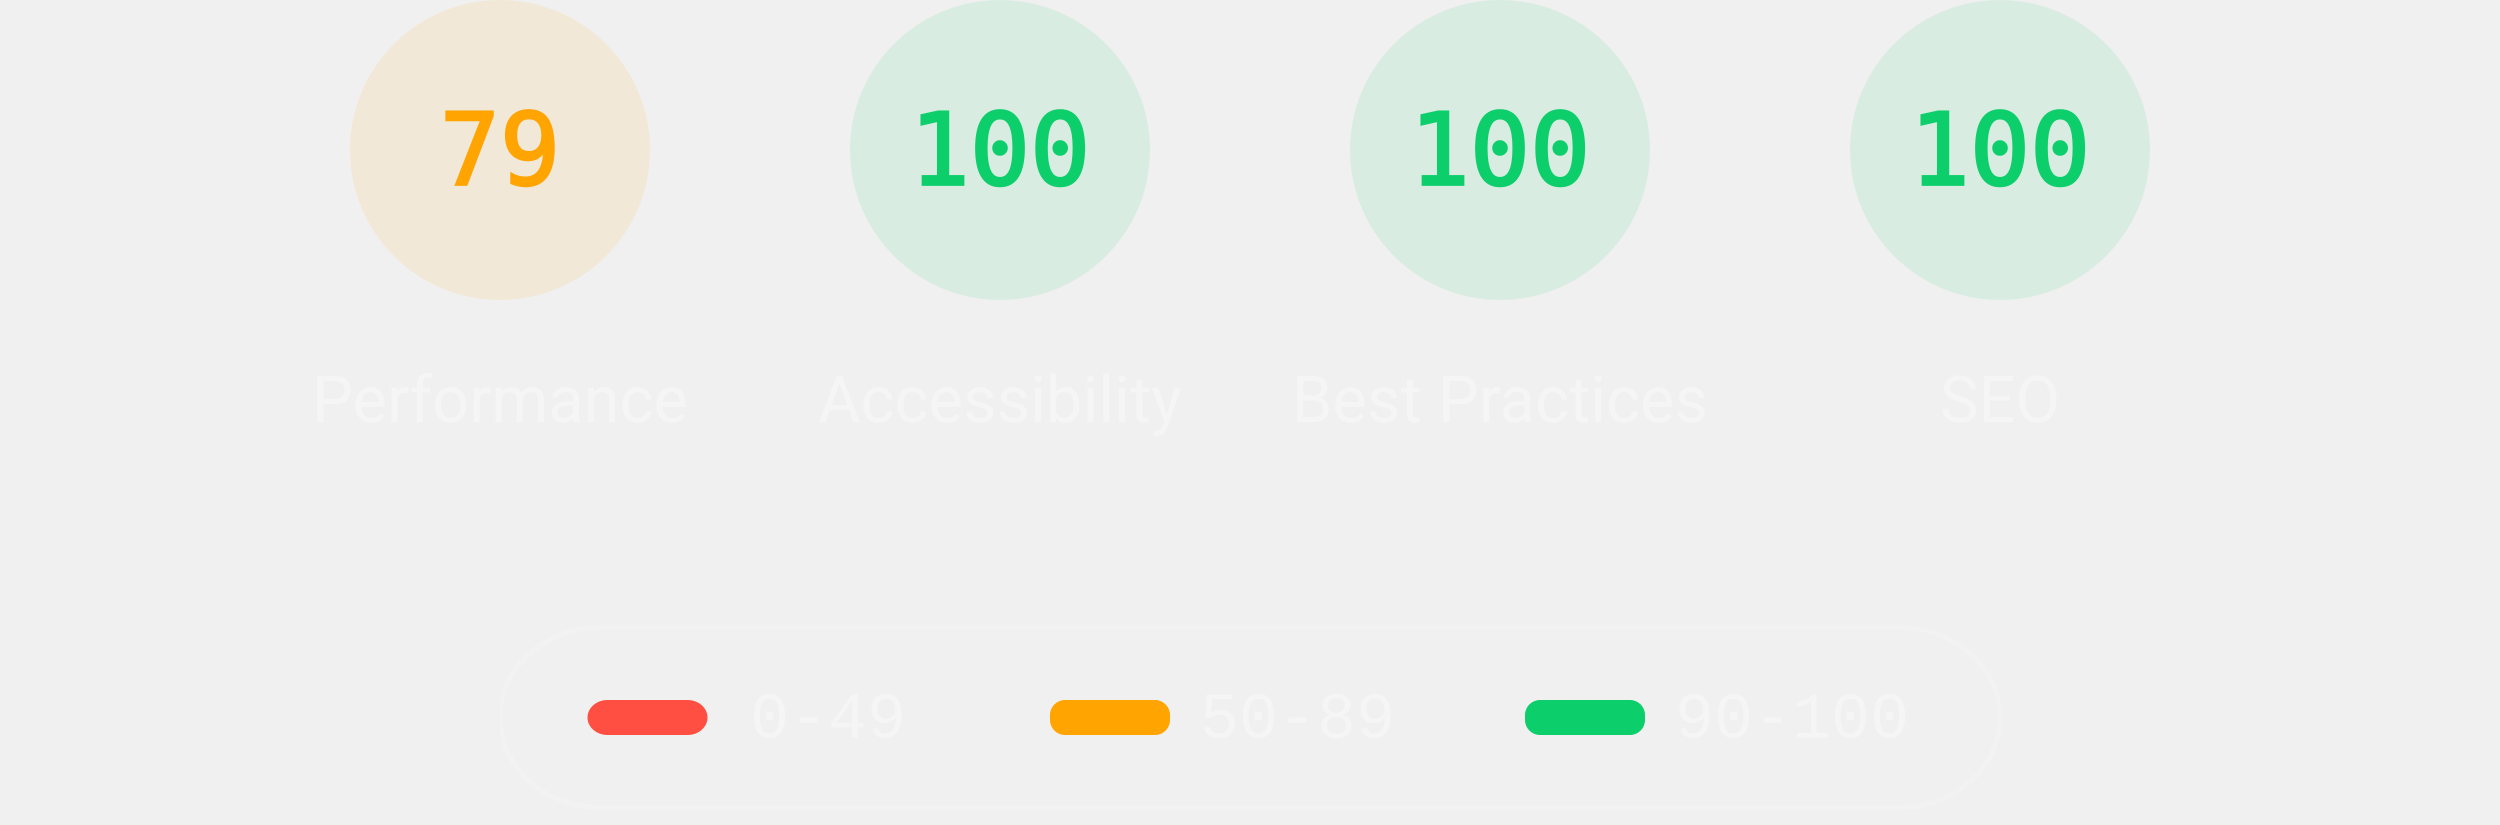
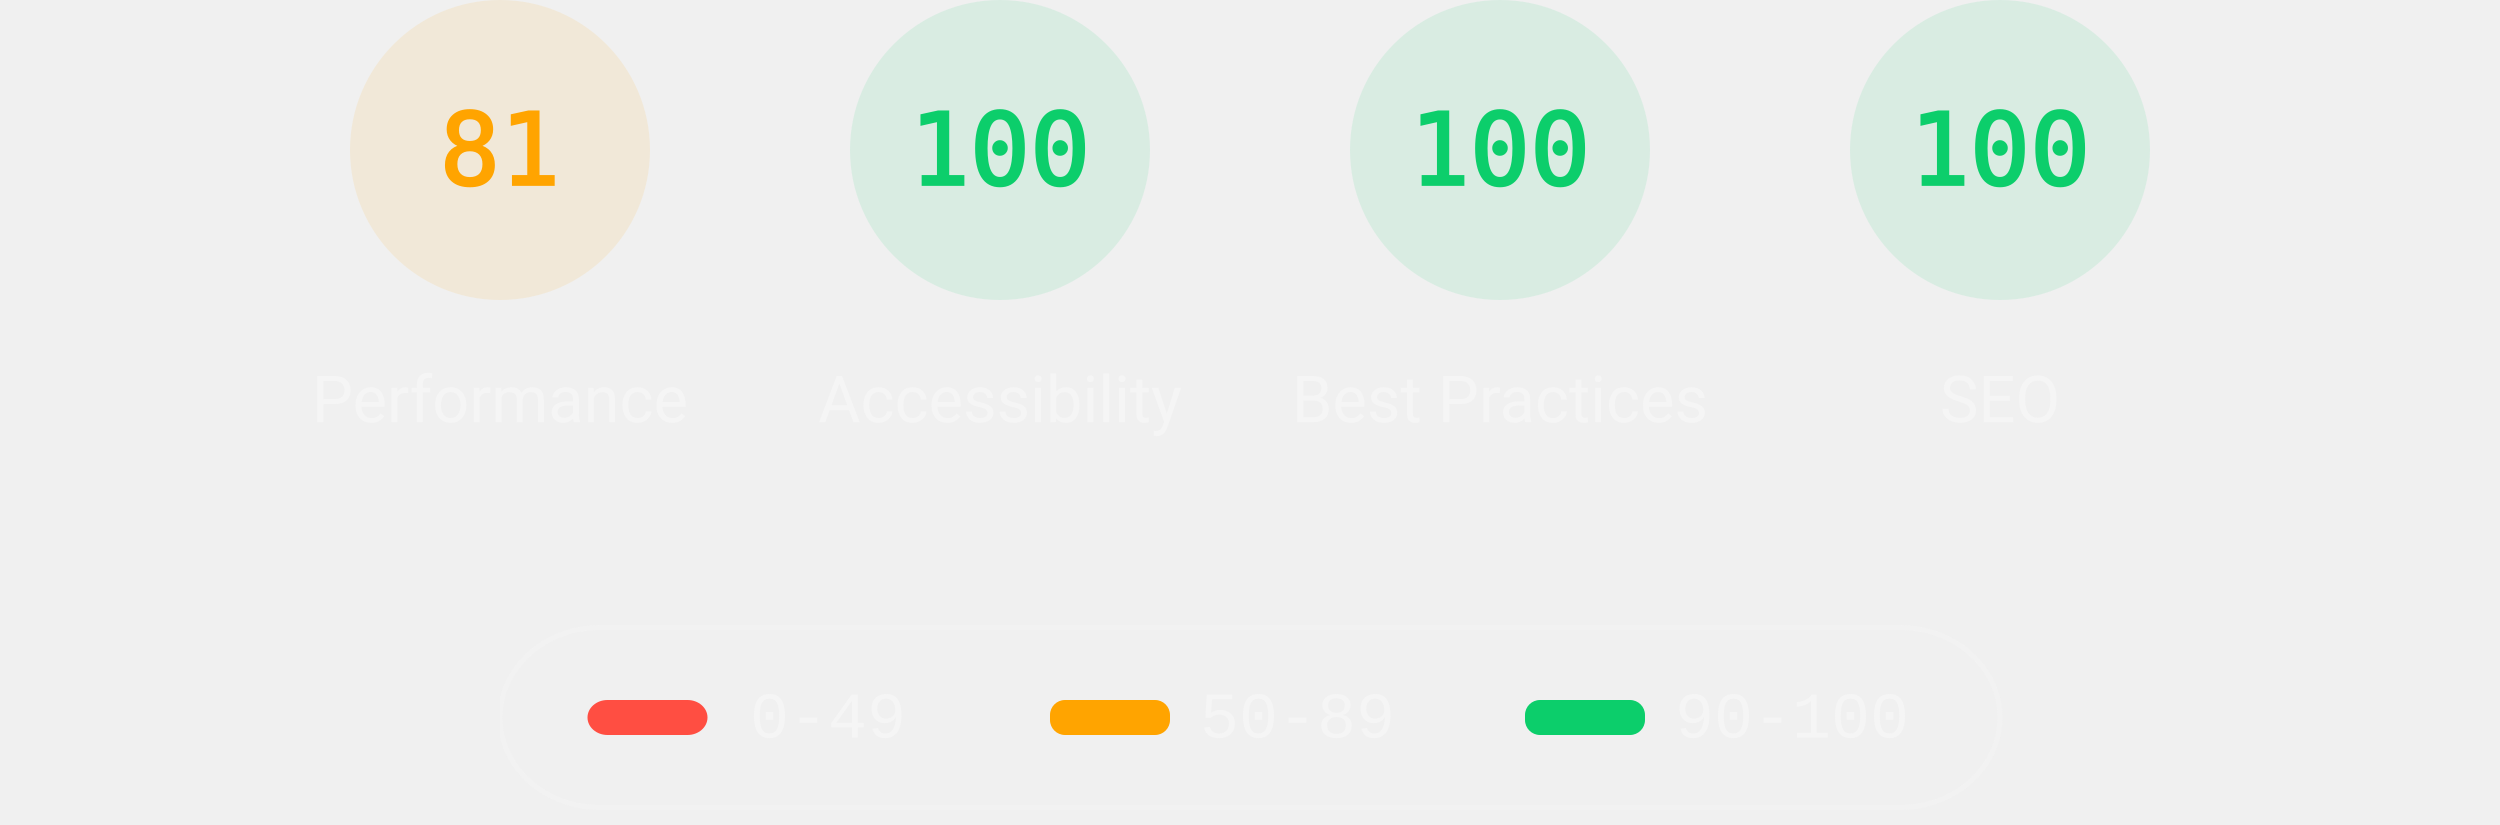
<svg xmlns="http://www.w3.org/2000/svg" class="theme--dark" fill="none" width="1000" height="330">
  <style>
			.gauge-base {
				opacity: 0.1
			}

			.gauge-arc {
				fill: none;
				animation-delay: 250ms;
				stroke-linecap: round;
				transform: rotate(-90deg);
				transform-origin: 100px 60px;
				animation: load-gauge 1s ease forwards
			}

			.guage-text {
				font-size: 40px;
				font-family: monospace;
				text-align: center
			}

			.guage-red {
				color: #ff4e42;
				fill: #ff4e42;
				stroke: #ff4e42
			}
			.guage-orange {
				color: #ffa400;
				fill: #ffa400;
				stroke: #ffa400
			}
			.guage-green {
				color: #0cce6b;
				fill: #0cce6b;
				stroke: #0cce6b
			}
			.theme--agnostic .guage-undefined {
				color: #5c5c5c;
				fill: #5c5c5c;
				stroke: #5c5c5c
			}
			.theme--light .guage-undefined {
				color: #1e1e1e;
				fill: #1e1e1e;
				stroke: #1e1e1e
			}
			.theme--dark .guage-undefined {
				color: #f5f5f5;
				fill: #f5f5f5;
				stroke: #f5f5f5
			}

			.guage-title {
				stroke: none;
				font-size: 26px;
				line-height: 26px;
				font-family: Roboto, Halvetica, Arial, sans-serif
			}
			.metric.guage-title {
				font-family: 'Courier New', Courier, monospace
			}
			.theme--agnostic .guage-title {
				color: #737373;
				fill: #737373
			}
			.theme--light .guage-title {
				color: #212121;
				fill: #212121
			}
			.theme--dark .guage-title {
				color: #f5f5f5;
				fill: #f5f5f5
			}

			@keyframes load-gauge {
				from {
					stroke-dasharray: 0 352.858
				}
			}
			.lh-gauge--pwa__disc {
				fill: #e0e0e0
			}
			.lh-gauge--pwa__logo {
				position: relative;
				fill: #b0b0b0
			}
			.lh-gauge--pwa__invisible {
				display: none
			}
			.lh-gauge--pwa__visible {
				display: inline
			}
			.guage-invisible {
				display: none
			}
			.lh-gauge--pwa__logo--primary-color {
				fill: #304ffe
			}
			.theme--agnostic .lh-gauge--pwa__logo--secondary-color {
				fill: #787878
			}
			.theme--light .lh-gauge--pwa__logo--secondary-color {
				fill: #3d3d3d
			}
			.theme--dark .lh-gauge--pwa__logo--secondary-color {
				fill: #d8b6b6
			}
			.theme--light #svg_2 {
				stroke: #00000022
			}
			.theme--agnostic #svg_2 {
				stroke: #616161
			}
			.theme--light #svg_2 {
				stroke: #00000022
			}
			.theme--dark #svg_2 {
				stroke: #f5f5f566
			}
		</style>
  <svg class="guage-div guage-perf guage-orange" viewBox="0 0 200 200" width="200" height="200" x="100" y="0">
    <circle class="gauge-base" r="56" cx="100" cy="60" stroke-width="8" />
-     <circle class="gauge-arc guage-arc-1" r="56" cx="100" cy="60" stroke-width="8" style="stroke-dasharray: 277.968, 351.858;" />
-     <text class="guage-text" x="100px" y="60px" alignment-baseline="central" dominant-baseline="central" text-anchor="middle">79</text>
+     <circle class="gauge-arc guage-arc-1" r="56" cx="100" cy="60" stroke-width="8" style="stroke-dasharray: 285.005, 351.858;" />
+     <text class="guage-text" x="100px" y="60px" alignment-baseline="central" dominant-baseline="central" text-anchor="middle">81</text>
    <text class="guage-title" x="100px" y="160px" alignment-baseline="central" dominant-baseline="central" text-anchor="middle">Performance</text>
  </svg>
  <svg class="guage-div guage-acc guage-green" viewBox="0 0 200 200" width="200" height="200" x="300" y="0">
    <circle class="gauge-base" r="56" cx="100" cy="60" stroke-width="8" />
    <circle class="gauge-arc guage-arc-2" r="56" cx="100" cy="60" stroke-width="8" style="stroke-dasharray: 351.858, 351.858;" />
    <text class="guage-text" x="100px" y="60px" alignment-baseline="central" dominant-baseline="central" text-anchor="middle">100</text>
    <text class="guage-title" x="100px" y="160px" alignment-baseline="central" dominant-baseline="central" text-anchor="middle">Accessibility</text>
  </svg>
  <svg class="guage-div guage-best guage-green" viewBox="0 0 200 200" width="200" height="200" x="500" y="0">
    <circle class="gauge-base" r="56" cx="100" cy="60" stroke-width="8" />
    <circle class="gauge-arc guage-arc-3" r="56" cx="100" cy="60" stroke-width="8" style="stroke-dasharray: 351.858, 351.858;" />
    <text class="guage-text" x="100px" y="60px" alignment-baseline="central" dominant-baseline="central" text-anchor="middle">100</text>
    <text class="guage-title" x="100px" y="160px" alignment-baseline="central" dominant-baseline="central" text-anchor="middle">Best Practices</text>
  </svg>
  <svg class="guage-div guage-seo guage-green" viewBox="0 0 200 200" width="200" height="200" x="700" y="0">
    <circle class="gauge-base" r="56" cx="100" cy="60" stroke-width="8" />
    <circle class="gauge-arc guage-arc-4" r="56" cx="100" cy="60" stroke-width="8" style="stroke-dasharray: 351.858, 351.858;" />
    <text class="guage-text" x="100px" y="60px" alignment-baseline="central" dominant-baseline="central" text-anchor="middle">100</text>
    <text class="guage-title" x="100px" y="160px" alignment-baseline="central" dominant-baseline="central" text-anchor="middle">SEO</text>
  </svg>
  <svg class="guage-div guage-pwa guage-invisible" viewBox="0 0 200 200" width="200" height="200" x="900" y="0">
    <svg viewBox="0 0 60 60" width="112" height="112" x="44" y="4">
      <defs>
        <linearGradient id="lh-gauge--pwa__check-circle__gradient-0" x1="50%" y1="0%" x2="50%" y2="100%">
          <stop stop-color="#00C852" offset="0%" />
          <stop stop-color="#009688" offset="100%" />
        </linearGradient>
        <linearGradient id="lh-gauge--pwa__installable__shadow-gradient-0" x1="76.056%" x2="24.111%" y1="82.995%" y2="24.735%">
          <stop stop-color="#A5D6A7" offset="0%" />
          <stop stop-color="#80CBC4" offset="100%" />
        </linearGradient>
        <linearGradient id="lh-gauge--pwa__fast-reliable__shadow-gradient-0" x1="76.056%" y1="82.995%" x2="25.678%" y2="26.493%">
          <stop stop-color="#64B5F6" offset="0%" />
          <stop stop-color="#2979FF" offset="100%" />
        </linearGradient>
        <g id="lh-gauge--pwa__fast-reliable-badge-0">
          <circle fill="#FFFFFF" cx="10" cy="10" r="10" />
          <path fill="#304FFE" d="M10 3.58l5.25 2.34v3.5c0 3.23-2.24 6.26-5.25 7-3.01-.74-5.25-3.77-5.25-7v-3.5L10 3.58zm-.47 10.74l2.76-4.83.03-.07c.04-.08 0-.24-.22-.24h-1.64l.47-3.26h-.47l-2.7 4.77c-.02.01.05-.1-.04.05-.09.16-.1.31.18.31h1.63l-.47 3.27h.47z" />
        </g>
        <g id="lh-gauge--pwa__installable-badge-0">
          <circle fill="#FFFFFF" cx="10" cy="10" r="10" />
          <path fill="#009688" d="M10 4.167A5.835 5.835 0 0 0 4.167 10 5.835 5.835 0 0 0 10 15.833 5.835 5.835 0 0 0 15.833 10 5.835 5.835 0 0 0 10 4.167zm2.917 6.416h-2.334v2.334H9.417v-2.334H7.083V9.417h2.334V7.083h1.166v2.334h2.334v1.166z" />
        </g>
      </defs>
      <g stroke="none" fill-rule="nonzero">
        <circle class="lh-gauge--pwa__disc" cx="30" cy="30" r="30" />
        <g class="lh-gauge--pwa__logo">
          <path d="M35.66 19.39l.7-1.75h2L37.4 15 38.6 12l3.4 9h-2.51l-.58-1.61z" />
          <path d="M33.52 21l3.65-9h-2.42l-2.5 5.82L30.5 12h-1.86l-1.9 5.82-1.35-2.65-1.21 3.72L25.4 21h2.38l1.72-5.2 1.64 5.2z" />
          <path fill-rule="nonzero" d="M20.3 17.91h1.48c.45 0 .85-.05 1.2-.15l.39-1.18 1.07-3.3a2.64 2.64 0 0 0-.28-.37c-.55-.6-1.36-.91-2.42-.91H18v9h2.3V17.9zm1.96-3.84c.22.22.33.5.33.87 0 .36-.1.65-.29.87-.2.23-.59.35-1.15.35h-.86v-2.41h.87c.52 0 .89.1 1.1.32z" />
        </g>
        <rect class="lh-gauge--pwa__component lh-gauge--pwa__na-line lh-gauge--pwa__invisible" fill="#FFFFFF" x="20" y="32" width="20" height="4" rx="2" />
        <g class="lh-gauge--pwa__component lh-gauge--pwa__fast-reliable-badge lh-gauge--pwa__invisible" transform="translate(20, 29)">
          <path fill="url(#lh-gauge--pwa__fast-reliable__shadow-gradient-0)" d="M33.63 19.49A30 30 0 0 1 16.2 30.36L3 17.14 17.14 3l16.49 16.49z" />
          <use href="#lh-gauge--pwa__fast-reliable-badge-0" />
        </g>
        <g class="lh-gauge--pwa__component lh-gauge--pwa__installable-badge lh-gauge--pwa__invisible" transform="translate(20, 29)">
          <path fill="url(#lh-gauge--pwa__installable__shadow-gradient-0)" d="M33.629 19.487c-4.272 5.453-10.391 9.39-17.415 10.869L3 17.142 17.142 3 33.63 19.487z" />
          <use href="#lh-gauge--pwa__installable-badge-0" />
        </g>
        <g class="lh-gauge--pwa__component lh-gauge--pwa__fast-reliable-installable-badges lh-gauge--pwa__invisible">
          <g transform="translate(8, 29)">
            <path fill="url(#lh-gauge--pwa__fast-reliable__shadow-gradient-0)" d="M16.321 30.463L3 17.143 17.142 3l22.365 22.365A29.864 29.864 0 0 1 22 31c-1.942 0-3.84-.184-5.679-.537z" />
            <use href="#lh-gauge--pwa__fast-reliable-badge-0" />
          </g>
          <g transform="translate(32, 29)">
            <path fill="url(#lh-gauge--pwa__installable__shadow-gradient-0)" d="M25.982 11.84a30.107 30.107 0 0 1-13.08 15.203L3 17.143 17.142 3l8.84 8.84z" />
            <use href="#lh-gauge--pwa__installable-badge-0" />
          </g>
        </g>
        <g class="lh-gauge--pwa__component lh-gauge--pwa__check-circle lh-gauge--pwa__invisible" transform="translate(18, 28)">
          <circle fill="#FFFFFF" cx="12" cy="12" r="12" />
          <path fill="url(#lh-gauge--pwa__check-circle__gradient-0)" d="M12 2a10 10 0 1 0 0 20 10 10 0 0 0 0-20zm-2 15l-5-5 1.41-1.41L10 14.17l7.59-7.59L19 8l-9 9z" />
        </g>
      </g>
    </svg>
    <text class="guage-title" y="160px" alignment-baseline="central" dominant-baseline="central" text-anchor="middle">
      <tspan x="100px" dy="-6px">Progressive</tspan>
      <tspan x="100px" dy="30px">Web App</tspan>
    </text>
  </svg>
  <svg width="604" height="76" x="200" y="250">
    <g>
      <rect fill="none" id="canvas_background" height="80" width="604" y="-1" x="-1" />
      <g display="none" overflow="visible" y="0" x="0" height="100%" width="100%" id="canvasGrid">
        <rect fill="url(#gridpattern)" stroke-width="0" y="0" x="0" height="100%" width="100%" />
      </g>
    </g>
    <g>
      <rect fill-opacity="0" stroke-width="2" rx="40" id="svg_2" height="72" width="600" y="1" x="0" fill="#000000" />
      <rect stroke="#000" rx="8" id="svg_3" height="14" width="48" y="30" x="35" stroke-opacity="null" stroke-width="0" fill="#ff4e42" />
      <rect stroke="#000" rx="6" id="svg_4" height="14" width="48" y="30" x="220" stroke-opacity="null" stroke-width="0" fill="#ffa400" />
      <rect stroke="#000" rx="6" id="svg_5" height="14" width="48" y="30" x="410" stroke-opacity="null" stroke-width="0" fill="#0cce6b" />
      <text class="metric guage-title" xml:space="preserve" text-anchor="start" font-size="26" id="svg_6" y="45" x="100" stroke-opacity="null" stroke-width="0" stroke="#000">0-49</text>
      <text class="metric guage-title" xml:space="preserve" text-anchor="start" font-size="26" id="svg_7" y="45" x="280" stroke-opacity="null" stroke-width="0" stroke="#000">50-89</text>
      <text class="metric guage-title" xml:space="preserve" text-anchor="start" font-size="26" id="svg_8" y="45" x="470" stroke-opacity="null" stroke-width="0" stroke="#000">90-100</text>
    </g>
  </svg>
</svg>
